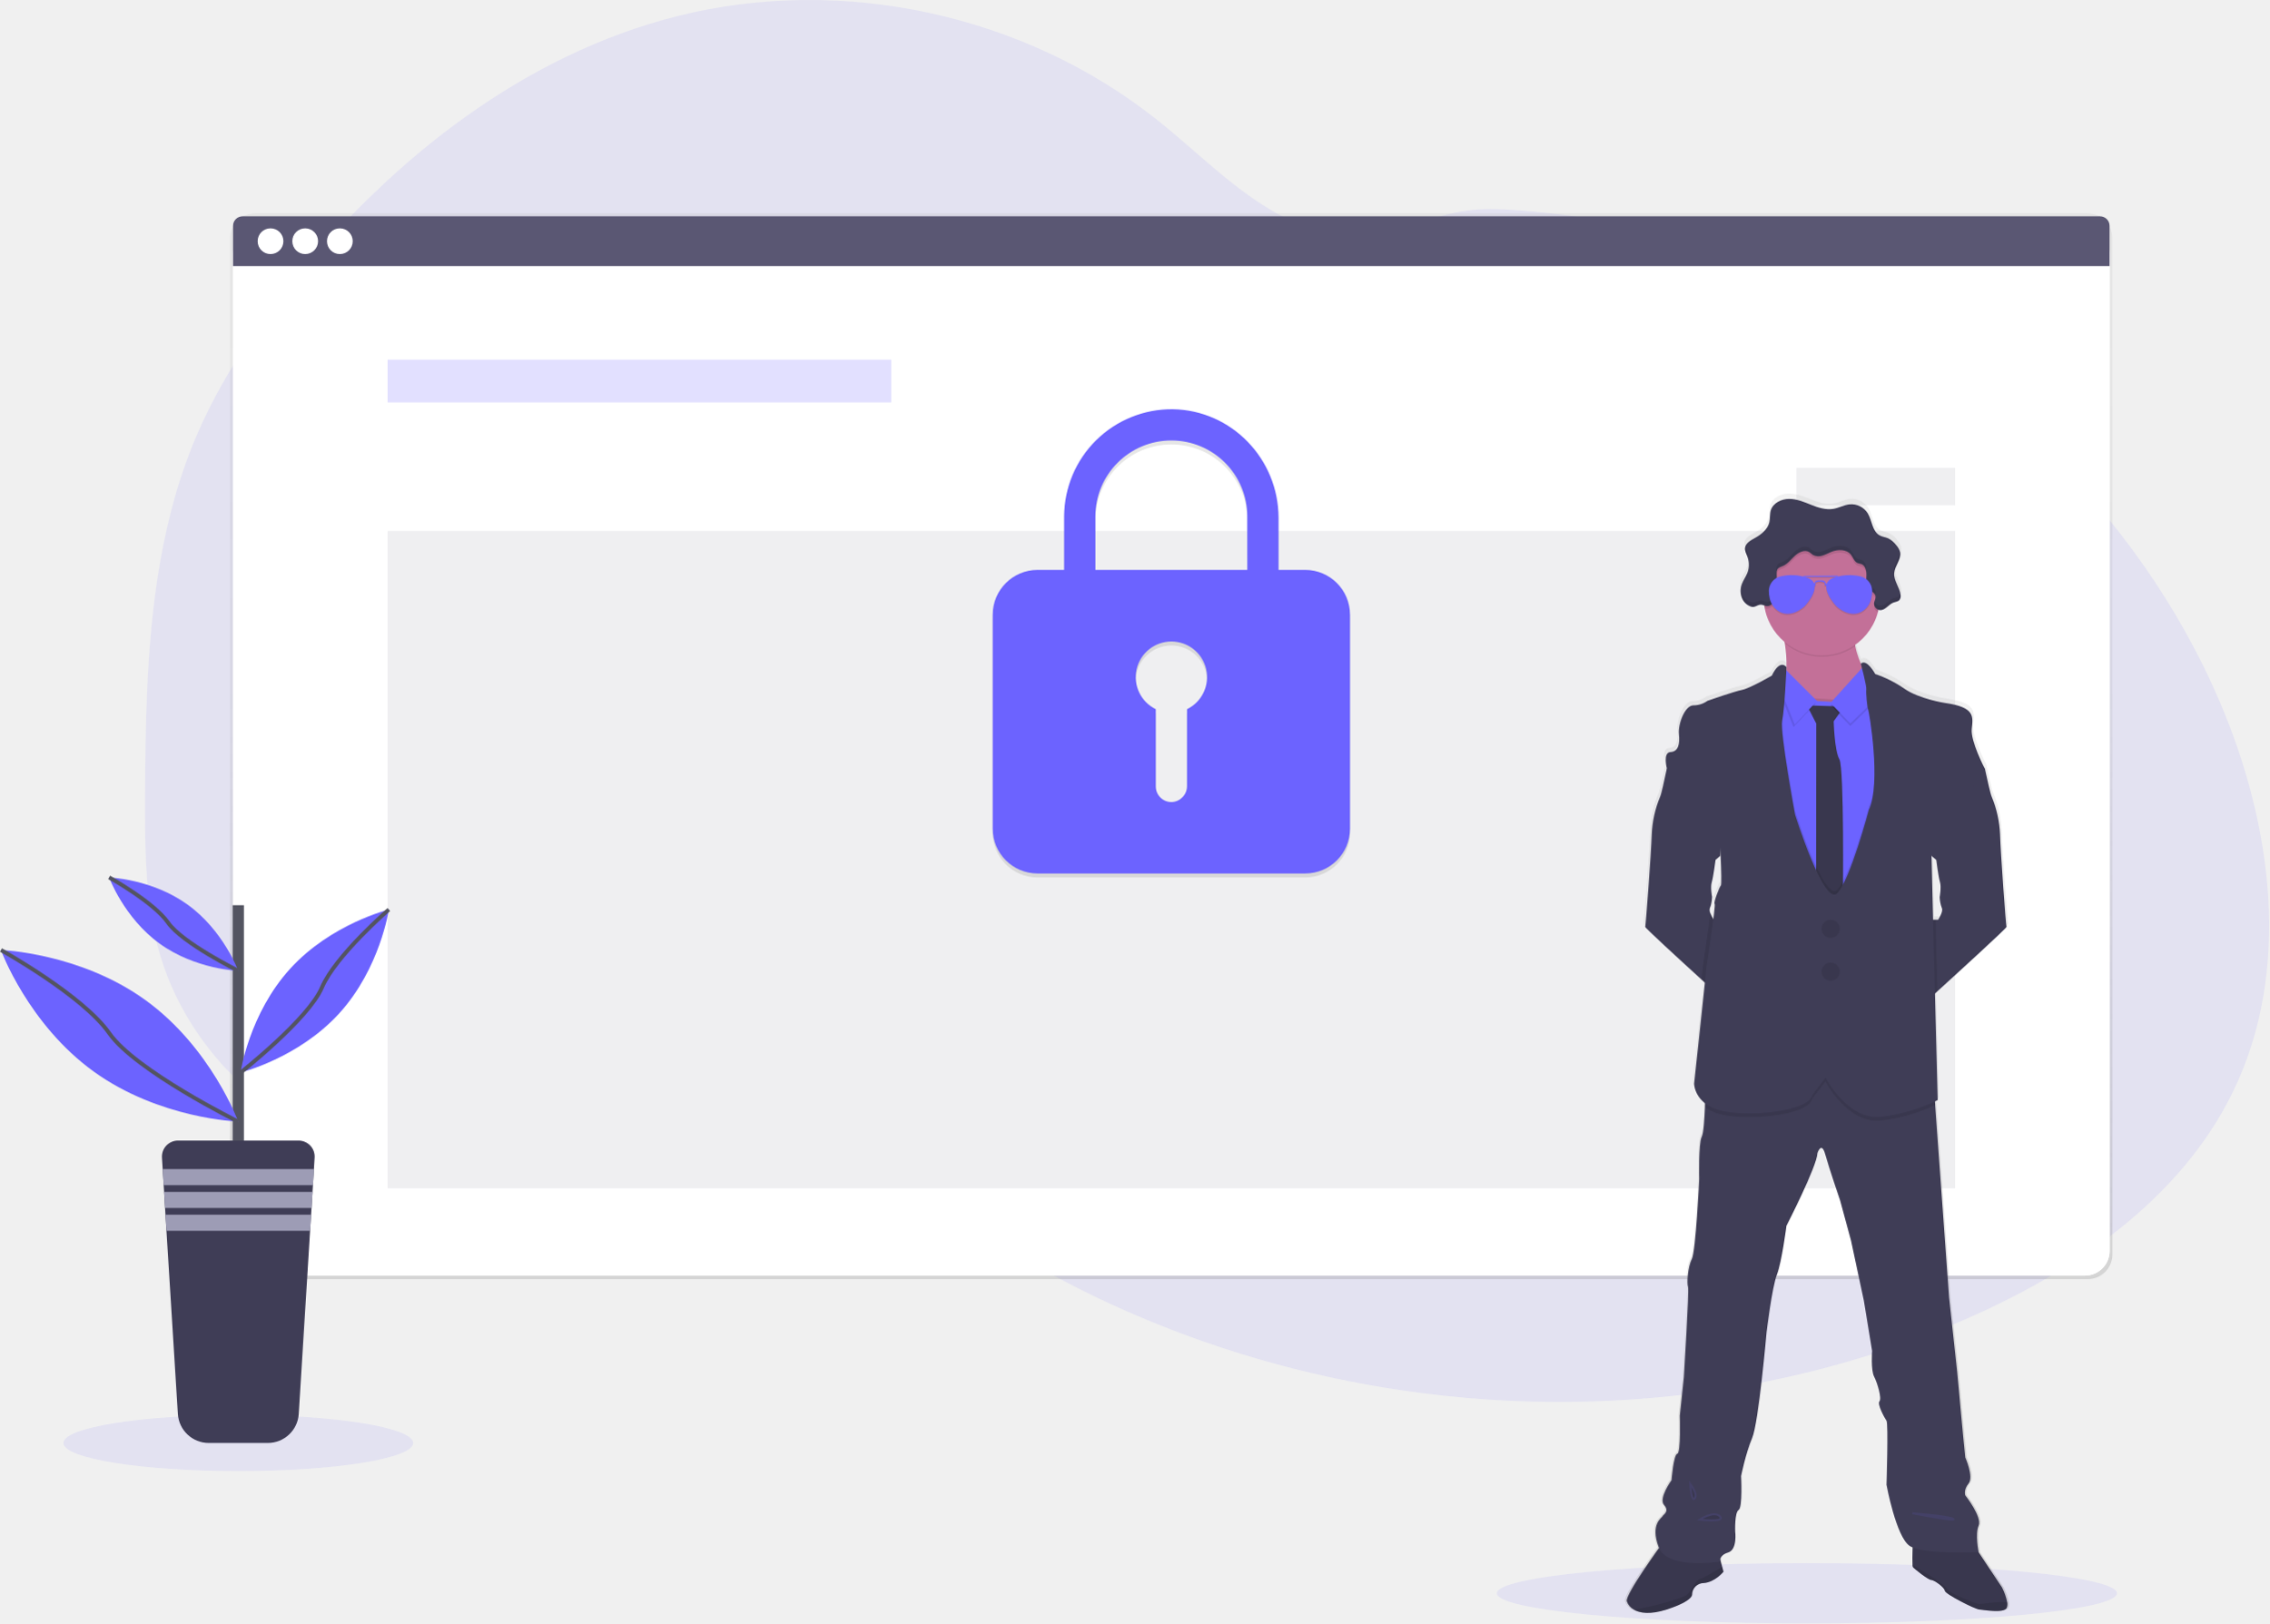
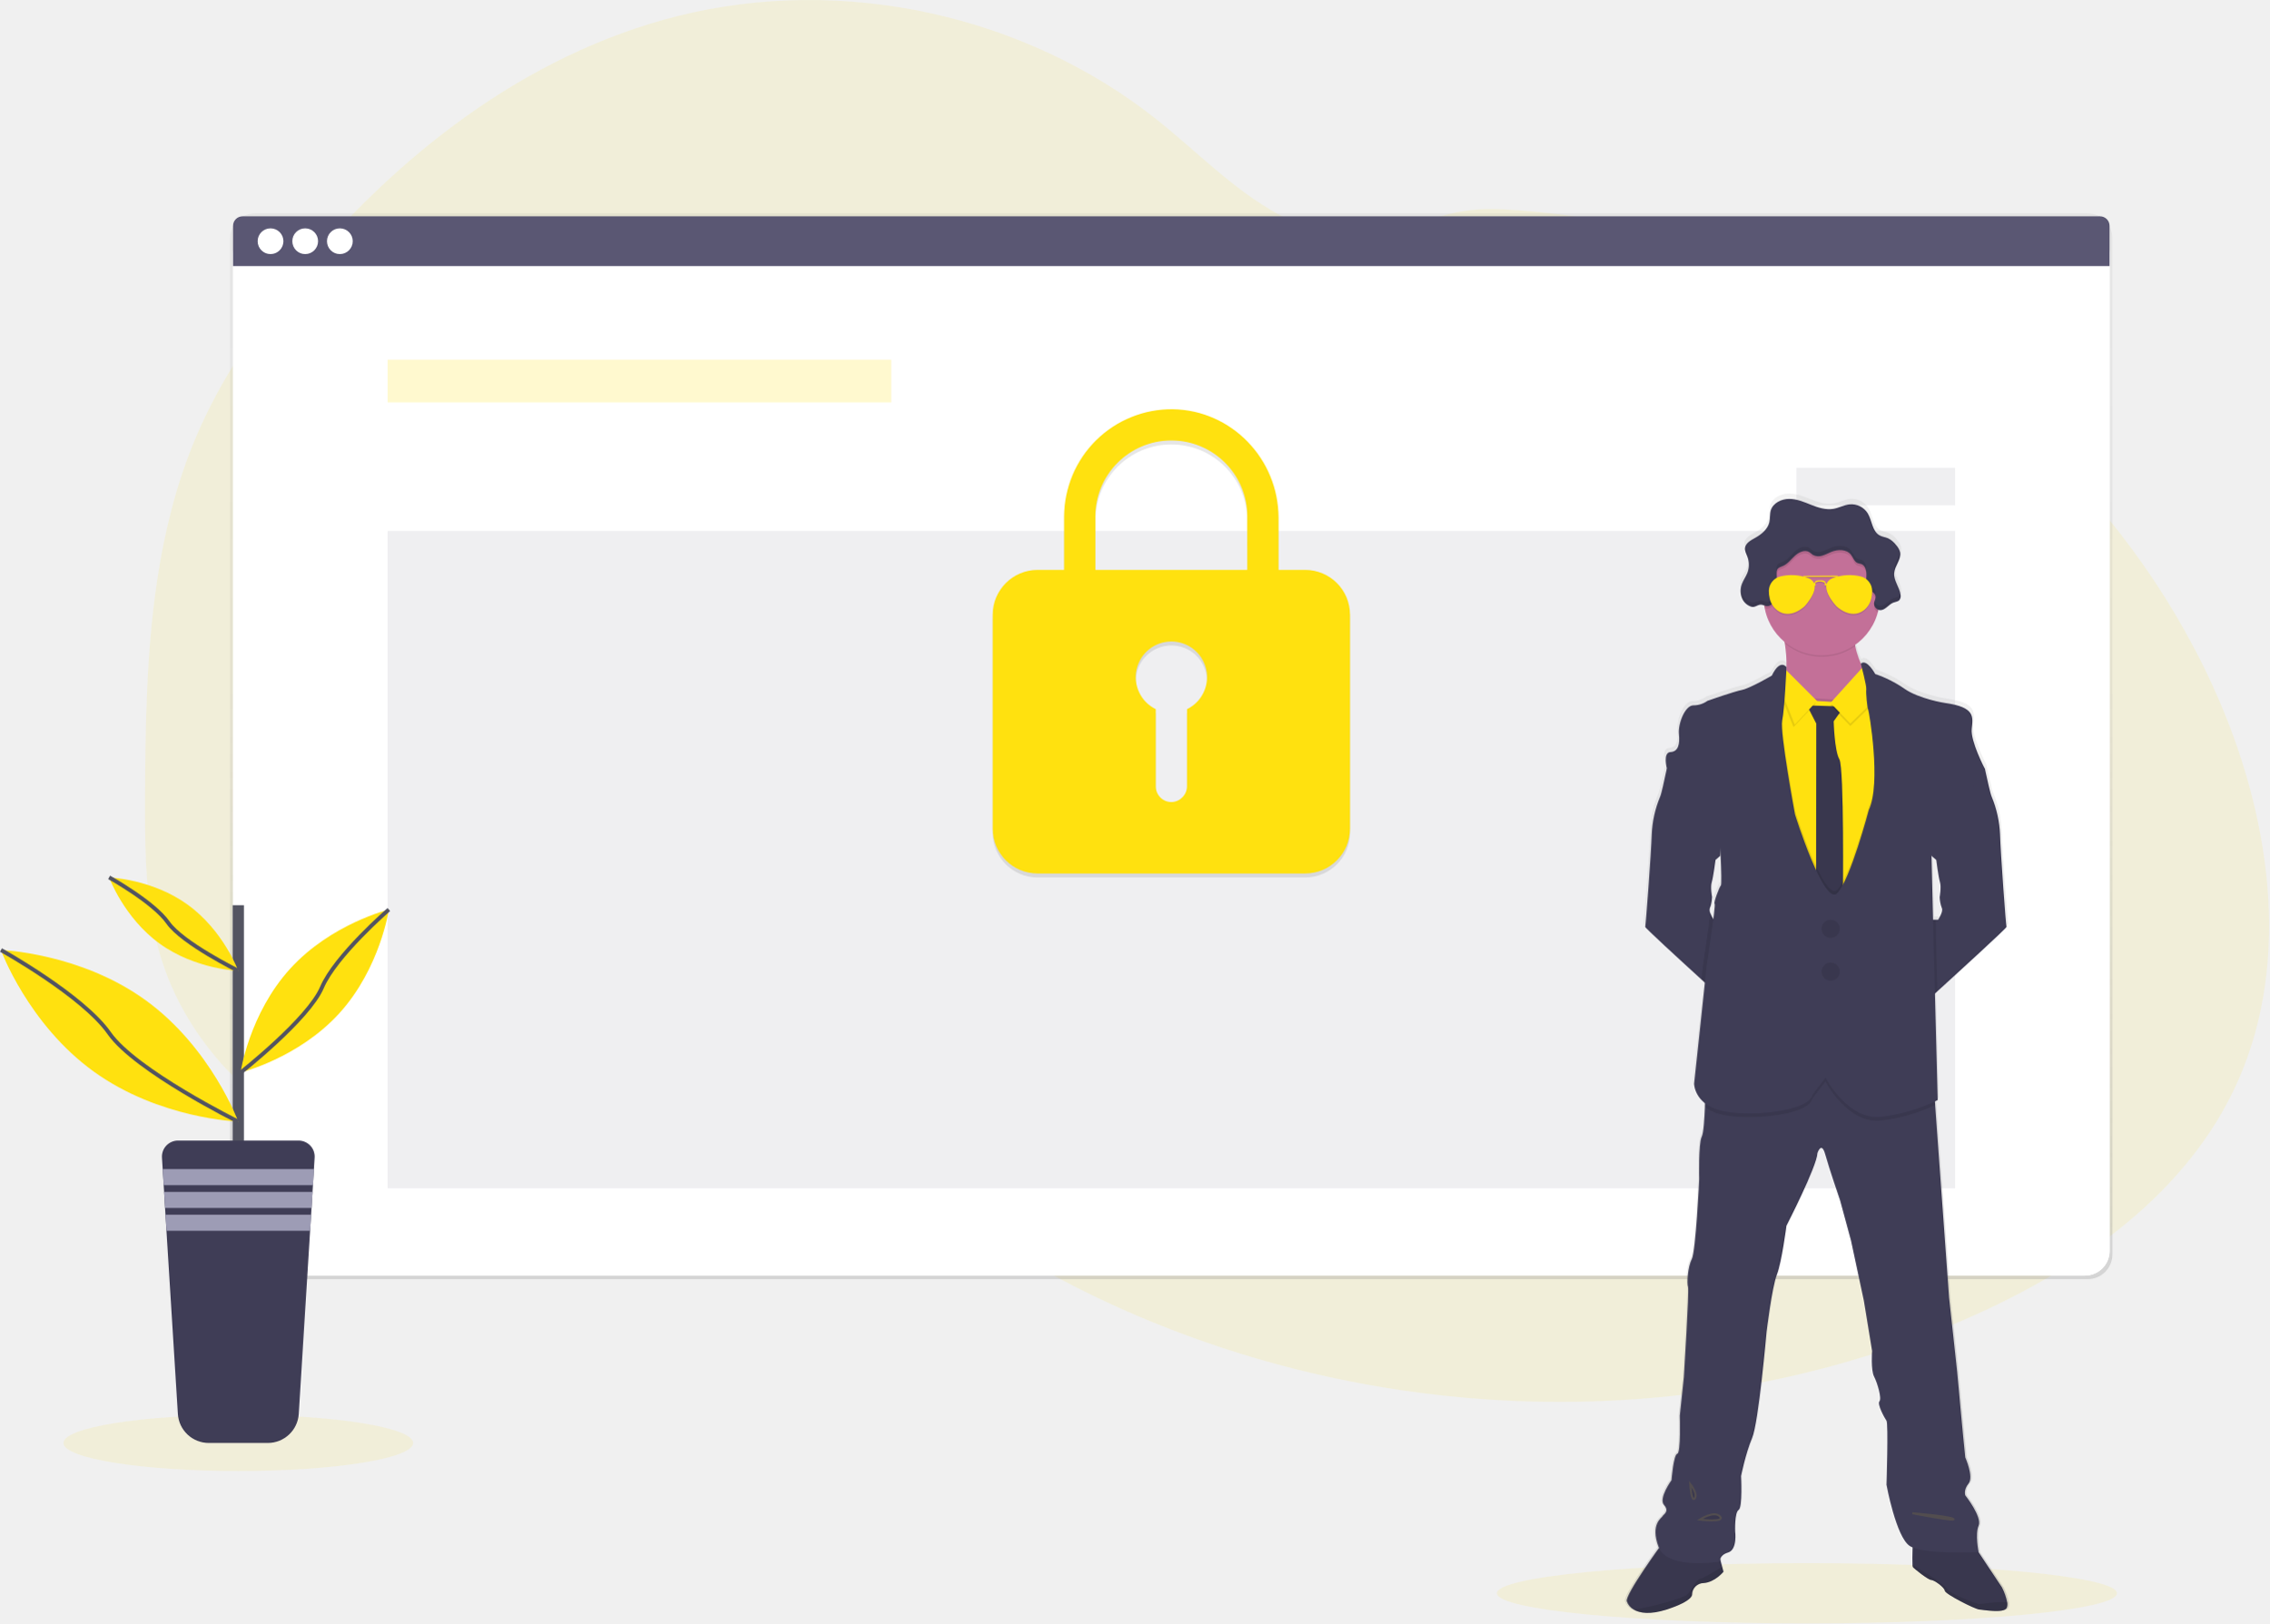
<svg xmlns="http://www.w3.org/2000/svg" xmlns:xlink="http://www.w3.org/1999/xlink" id="06c42c9d-6d9c-45ee-a61b-17902c1dca73" data-name="Layer 1" width="1145.57" height="819.91" viewBox="0 0 1145.57 819.91">
  <defs>
    <linearGradient id="2f697947-2a6f-450c-95af-56e5336b1d5f" x1="591.3" y1="646.08" x2="591.3" y2="107.75" gradientUnits="userSpaceOnUse">
      <stop offset="0" stop-color="gray" stop-opacity="0.25" />
      <stop offset="0.54" stop-color="gray" stop-opacity="0.12" />
      <stop offset="1" stop-color="gray" stop-opacity="0.1" />
    </linearGradient>
    <linearGradient id="2563b911-9cd4-457d-b636-acc38b40f33a" x1="944.34" y1="854.67" x2="944.34" y2="289.29" xlink:href="#2f697947-2a6f-450c-95af-56e5336b1d5f" />
  </defs>
-   <path d="M1154.4,591.26c-26.57,54.81-80.52,91.46-136.43,115.63-75.27,32.55-158.16,45.46-239.91,40q-21.49-1.43-42.85-4.57a540.44,540.44,0,0,1-143.27-41.72q-19.74-8.89-38.68-19.41a494.85,494.85,0,0,1-60.46-39.54q-7.23-5.52-14.26-11.32c-3.25-2.68-6.47-5.42-9.74-8.08-6.9-5.61-14-10.94-21.92-14.93a78.31,78.31,0,0,0-7.34-3.24c-25.08-9.54-54-5.94-80.11,1.5-19.86,5.66-39.22,13.41-59.06,18.94a196,196,0,0,1-26.91,5.72A143.21,143.21,0,0,1,213,624.93l-1.67-.52q-4.2-1.32-8.33-2.89l-1.67-.64q-4-1.54-7.83-3.31l-1.67-.76q-4-1.86-7.83-3.93c-.92-.48-1.83-1-2.73-1.49a163.67,163.67,0,0,1-39.16-30.49c-.33-.33-.64-.67-1-1-1.59-1.72-3.15-3.47-4.66-5.26-.56-.66-1.12-1.32-1.67-2q-2.69-3.28-5.19-6.71c-.25-.33-.49-.67-.73-1A144.59,144.59,0,0,1,112,534.44c-.14-.33-.27-.67-.39-1q-2-5.15-3.65-10.47c-.45-1.48-.88-3-1.26-4.48-.13-.44-.25-.89-.36-1.33-5.52-21.73-6.15-44.32-6.15-66.78q0-3.93,0-7.85c.16-36.33.72-73.28,6.08-109.11,0-.25.07-.5.11-.74a340.76,340.76,0,0,1,7.31-35.82A264.25,264.25,0,0,1,126,260.56c12.33-29,30.26-55.39,50.17-79.85C226.32,119.16,292.09,67.49,369.07,48.15c82.95-20.83,175.14-.87,242.05,52.4,20.4,16.24,38.73,35.47,61.64,47.92,20,10.84,43.41,15.33,64.83,6.8,17.7-7.05,29.22-10.55,49.1-9.48A411.56,411.56,0,0,1,907.05,171c1.56.57,3.12,1.16,4.67,1.75C1012.43,211.28,1099,287.83,1144,386.2q1.79,3.9,3.47,7.86C1174.3,456.73,1184,530.18,1154.4,591.26Z" transform="translate(-26.97 -40.04)" fill="#6c63ff" opacity="0.1" />
-   <ellipse cx="120.3" cy="728.81" rx="88.28" ry="14.18" fill="#6c63ff" opacity="0.1" />
-   <ellipse cx="912.26" cy="804.71" rx="156.53" ry="15.2" fill="#6c63ff" opacity="0.1" />
+   <path d="M1154.4,591.26c-26.57,54.81-80.52,91.46-136.43,115.63-75.27,32.55-158.16,45.46-239.91,40q-21.49-1.43-42.85-4.57a540.44,540.44,0,0,1-143.27-41.72q-19.74-8.89-38.68-19.41a494.85,494.85,0,0,1-60.46-39.54q-7.23-5.52-14.26-11.32c-3.25-2.68-6.47-5.42-9.74-8.08-6.9-5.61-14-10.94-21.92-14.93a78.31,78.31,0,0,0-7.34-3.24c-25.08-9.54-54-5.94-80.11,1.5-19.86,5.66-39.22,13.41-59.06,18.94a196,196,0,0,1-26.91,5.72A143.21,143.21,0,0,1,213,624.93l-1.67-.52q-4.2-1.32-8.33-2.89l-1.67-.64q-4-1.54-7.83-3.31l-1.67-.76q-4-1.86-7.83-3.93c-.92-.48-1.83-1-2.73-1.49a163.67,163.67,0,0,1-39.16-30.49c-.33-.33-.64-.67-1-1-1.59-1.72-3.15-3.47-4.66-5.26-.56-.66-1.12-1.32-1.67-2q-2.69-3.28-5.19-6.71c-.25-.33-.49-.67-.73-1A144.59,144.59,0,0,1,112,534.44c-.14-.33-.27-.67-.39-1q-2-5.15-3.65-10.47c-.45-1.48-.88-3-1.26-4.48-.13-.44-.25-.89-.36-1.33-5.52-21.73-6.15-44.32-6.15-66.78q0-3.93,0-7.85c.16-36.33.72-73.28,6.08-109.11,0-.25.07-.5.11-.74a340.76,340.76,0,0,1,7.31-35.82A264.25,264.25,0,0,1,126,260.56c12.33-29,30.26-55.39,50.17-79.85C226.32,119.16,292.09,67.49,369.07,48.15c82.95-20.83,175.14-.87,242.05,52.4,20.4,16.24,38.73,35.47,61.64,47.92,20,10.84,43.41,15.33,64.83,6.8,17.7-7.05,29.22-10.55,49.1-9.48A411.56,411.56,0,0,1,907.05,171c1.56.57,3.12,1.16,4.67,1.75C1012.43,211.28,1099,287.83,1144,386.2q1.79,3.9,3.47,7.86C1174.3,456.73,1184,530.18,1154.4,591.26Z" transform="translate(-26.97 -40.04)" fill="#ffe10f" opacity="0.1" />
+   <ellipse cx="120.3" cy="728.81" rx="88.28" ry="14.18" fill="#ffe10f" opacity="0.1" />
+   <ellipse cx="912.26" cy="804.71" rx="156.53" ry="15.2" fill="#ffe10f" opacity="0.1" />
  <rect x="116.14" y="107.75" width="950.33" height="538.33" rx="12.49" ry="12.49" fill="url(#2f697947-2a6f-450c-95af-56e5336b1d5f)" />
  <rect x="117.65" y="115.32" width="947.42" height="528.97" rx="12.49" ry="12.49" fill="#fff" />
  <rect x="117.65" y="115.32" width="947.42" height="528.97" rx="12.49" ry="12.49" fill="#fff" />
  <rect x="117.65" y="115.32" width="947.42" height="528.97" rx="12.49" ry="12.49" fill="#fff" opacity="0.04" />
  <path d="M1087.23,149.29H149.43a4.81,4.81,0,0,0-4.81,4.81v20.33H1092V154.1A4.81,4.81,0,0,0,1087.23,149.29Z" transform="translate(-26.97 -40.04)" fill="#5a5773" />
  <g id="6c975d28-8d47-4ade-9154-b3b78f637b65" data-name="buttons">
    <circle cx="136.57" cy="121.82" r="6.5" fill="#fff" />
    <circle cx="154.07" cy="121.82" r="6.5" fill="#fff" />
    <circle cx="171.57" cy="121.82" r="6.5" fill="#fff" />
  </g>
-   <rect x="195.68" y="181.67" width="254.25" height="21.58" fill="#6c63ff" opacity="0.2" />
+   <rect x="195.68" y="181.67" width="254.25" height="21.58" fill="#ffe10f" opacity="0.2" />
  <rect x="195.68" y="268.2" width="791.36" height="331.96" fill="#5a5773" opacity="0.1" />
  <path d="M686,329.89H672.45V303.57c0-29.7-23.68-54.39-53.38-54.84a54.28,54.28,0,0,0-54.85,54.11v27.05H550.7a22.62,22.62,0,0,0-22.55,22.55V460.66a22.62,22.62,0,0,0,22.55,22.55H686a22.61,22.61,0,0,0,22.54-22.55V352.44A22.61,22.61,0,0,0,686,329.89Zm-59.75,70.35V439a8.09,8.09,0,0,1-7.5,8.12,7.91,7.91,0,0,1-8.28-7.9v-39a18,18,0,1,1,15.78,0Zm30.44-70.35H580V302.84a38.33,38.33,0,0,1,76.66,0Z" transform="translate(-26.97 -40.04)" opacity="0.1" />
-   <path d="M686,327.89H672.45V301.57c0-29.7-23.68-54.39-53.38-54.84a54.28,54.28,0,0,0-54.85,54.11v27.05H550.7a22.62,22.62,0,0,0-22.55,22.55V458.66a22.62,22.62,0,0,0,22.55,22.55H686a22.61,22.61,0,0,0,22.54-22.55V350.44A22.61,22.61,0,0,0,686,327.89Zm-59.75,70.35V437a8.09,8.09,0,0,1-7.5,8.12,7.91,7.91,0,0,1-8.28-7.9v-39a18,18,0,1,1,15.78,0Zm30.44-70.35H580V300.84a38.33,38.33,0,0,1,76.66,0Z" transform="translate(-26.97 -40.04)" fill="#6c63ff" />
+   <path d="M686,327.89H672.45V301.57c0-29.7-23.68-54.39-53.38-54.84a54.28,54.28,0,0,0-54.85,54.11v27.05H550.7a22.62,22.62,0,0,0-22.55,22.55V458.66a22.62,22.62,0,0,0,22.55,22.55H686a22.61,22.61,0,0,0,22.54-22.55V350.44A22.61,22.61,0,0,0,686,327.89Zm-59.75,70.35V437a8.09,8.09,0,0,1-7.5,8.12,7.91,7.91,0,0,1-8.28-7.9v-39a18,18,0,1,1,15.78,0Zm30.44-70.35H580V300.84a38.33,38.33,0,0,1,76.66,0Z" transform="translate(-26.97 -40.04)" fill="#ffe10f" />
  <rect x="906.94" y="236.25" width="80.1" height="18.91" fill="#5a5773" opacity="0.1" />
  <path d="M1041.27,849.33a28.47,28.47,0,0,0-2.68-7.61l-12-17.92h.07s-1.89-9,0-13.42-6.74-15.29-6.74-15.29-1.05-2.73,1.69-6.09-1.69-13.2-1.69-13.2-2.1-20.55-2.31-23.69-1.9-20.54-1.9-20.54l-4-36.89-7.12-97.77-.13-1.83c.88-.43,1.35-.7,1.35-.7l-1.42-54.06,1.23-1.11c10.74-9.72,35.51-32.22,35.26-32.71s-3-37.57-3.32-46.85a55.83,55.83,0,0,0-4.26-19.18c-.62-1.23-2.41-9.34-3.15-12.77-.2-.94-.33-1.53-.33-1.53s-7.26-13.84-6.63-20.13,1.89-11-13.59-13.2c0,0-13-1.94-20.74-7.23A59,59,0,0,0,974,378.17s-4.34-8-7.36-5.29a42,42,0,0,1-2.85-8.91l-.09-.56a29.47,29.47,0,0,0,11.64-16.66c.1-.38.18-.77.27-1.15a3.25,3.25,0,0,0,.93.17c2.63,0,4.25-2.93,6.71-3.86,1-.39,2.23-.45,3-1.24a2.93,2.93,0,0,0,.66-2.21,4.51,4.51,0,0,0,0-.82,2.93,2.93,0,0,0,0-.29l0,.1c-.67-3.64-3.49-6.87-3.18-10.57.3-3.48,3.36-6.54,3.11-9.93a5.4,5.4,0,0,0-.07-.8l0,.12a8.56,8.56,0,0,0-2-3.54,11.36,11.36,0,0,0-4.12-3.46c-1.39-.61-3-.75-4.3-1.48-3.82-2.08-3.81-7.5-6.08-11.2A9.91,9.91,0,0,0,961,292c-2.84.28-5.41,1.79-8.22,2.28-3.84.68-7.75-.57-11.39-2s-7.33-3-11.24-3-8.14,2-9.32,5.69c-.63,2-.32,4.15-.8,6.18-.86,3.58-4,6.14-7.25,7.92-2,1.11-4.38,2.38-5,4.48,0-.06,0-.11,0-.16a3.84,3.84,0,0,0-.1.51,3.75,3.75,0,0,0,0,.67c0,1.44.76,2.81,1.27,4.18a11.53,11.53,0,0,1-.06,8.06c-.74,1.9-2,3.57-2.72,5.46a10.75,10.75,0,0,0-.66,2.74l0-.16a11,11,0,0,0,0,1.28,9,9,0,0,0,1,4.2A7.54,7.54,0,0,0,911,344.1c2,.46,3.25-1.5,5.36-1a8.42,8.42,0,0,1,1.11.35c.07.45.14.9.22,1.34a29.39,29.39,0,0,0,10.14,17.17c0,.24.08.48.11.73h0a67.15,67.15,0,0,1,.83,12.06s-3.15-4.61-7.47,4.29c0,0-11.27,6.5-15.16,7.24s-17.7,5.55-17.7,5.55a12.18,12.18,0,0,1-7.16,2.31c-4.31,0-7.89,9.43-7.37,14.56s-.31,8.91-4.32,9.12-1.82,8.34-1.79,8.48l-.37,1.75c-.78,3.58-2.48,11.26-3.08,12.46a56,56,0,0,0-4.27,19.18c-.31,9.28-3,46.22-3.31,46.85-.21.41,16.76,15.92,28.69,26.76l1.73,1.56-5.49,51.28a13.69,13.69,0,0,0,5.64,10c0,.6,0,1.21-.06,1.84-.24,6-.72,13.26-1.68,15.16-1.68,3.36-1.26,21.38-1.26,21.38s-1.69,36.68-3.79,40.67-2.53,12.36-1.9,14-2.11,45.69-2.11,45.69l-2.1,19.71s.63,18.86-1.27,19.28-2.95,13.42-2.95,13.42-6.73,9.22-3.79,12.57-.43,4.83-.74,5.66-6.42,4-2,15.72a3.45,3.45,0,0,0,.14.34c-4.14,5.75-17.26,24.3-16.46,27.12a7.43,7.43,0,0,0,3.5,4.2c3.09,1.85,8.39,2.71,16.82,0,14-4.51,13-7.76,13-7.76a5.94,5.94,0,0,1,5.9-5.66c5.79-.42,10.11-5.76,10.11-5.76l-.68-2.53-.93-3.5c.11-1,.82-2.75,4-3.72,4.85-1.47,3.58-10.69,3.58-10.69s-.42-9.64,1.68-10.9,1.27-17.19,1.27-17.19,2.32-11.53,5.68-19.29,7.38-53.86,7.38-53.86,2.73-22.64,5.26-29.14,4.85-24.73,4.85-24.73,15.59-30.19,15.79-36.9c0,0,2-6.29,4,.63s7.62,23.48,7.62,23.48l5.47,20.33,6.53,30.39,4.22,25.58s-.64,9.64,1,13,4,11.1,2.74,12.57,2.52,8.39,3.58,9.85,0,32.49,0,32.49,4.84,26.41,11.79,31a8.5,8.5,0,0,0,1.54.8c-.1,2.86-.2,6.69-.07,8.69a3.33,3.33,0,0,0,.22,1.31c.63.84,7.79,6.5,9.27,6.5s6.73,3.67,6.95,5.45,15.39,9.32,17.54,9.54,12.57,2.09,14-.84A4.85,4.85,0,0,0,1041.27,849.33ZM1004,471.61l1.08.93s1.11,8.65,1.9,11.24-.16,7.63-.16,7.63a17.55,17.55,0,0,0,1.11,5.5c.94,1.89-1.9,6-1.9,6h-2.53l-.79-32.38Zm-75.23-96.68v-.19C928.75,374.8,928.74,374.87,928.74,374.93ZM889.92,499.58a3.65,3.65,0,0,1-.16-2.67,8,8,0,0,0,.53-1.48,22.92,22.92,0,0,0,.58-4,.28.28,0,0,0,0-.05c-.09-.48-.9-5.12-.15-7.58s1.89-11.24,1.89-11.24l.72-.61L895,470.5s0-.54.12-1.43c.35,7.6.63,16,.18,16.42-.84.83-3.9,9-3.16,9.32.24.11-.09,3.38-.65,7.78A15.94,15.94,0,0,1,889.92,499.58Z" transform="translate(-26.97 -40.04)" fill="url(#2563b911-9cd4-457d-b636-acc38b40f33a)" />
  <path d="M970.52,382.92v12.44L945,408.19s-25.34-15.33-19.09-21.43c4-3.86,3.23-14.46,2.15-21.75h0c-.63-4.24-1.36-7.35-1.36-7.35s45.52-13,38.64-3.13c-2.3,3.3-2.48,7.57-1.71,11.8C965.19,374.72,970.52,382.92,970.52,382.92Z" transform="translate(-26.97 -40.04)" fill="#c37098" />
  <path d="M900.61,504.57l-3.29,40.52s-4.93-4.47-11.31-10.29c-11.83-10.79-28.63-26.22-28.43-26.63.31-.63,3-37.39,3.29-46.63a55.8,55.8,0,0,1,4.22-19.08c.6-1.2,2.29-8.84,3-12.41.24-1.11.39-1.83.39-1.83L874,426s23,25.66,23,26.13-1.57,20.18-1.57,20.18l-1.63,1.42-.71.61s-1.1,8.61-1.88,11.19.06,7.06.15,7.54v0a23.25,23.25,0,0,1-.57,4,8.38,8.38,0,0,1-.53,1.47,3.67,3.67,0,0,0,.16,2.66,16.08,16.08,0,0,0,1.72,3.29Z" transform="translate(-26.97 -40.04)" fill="#3f3d56" />
  <path d="M1040,508.17c.24.49-24.29,22.88-34.92,32.55l-4.82,4.37L997,504.57h8.45s2.82-4.07,1.88-5.95a17.39,17.39,0,0,1-1.09-5.47s.93-5,.15-7.59-1.88-11.19-1.88-11.19l-1.07-.92-1.27-1.11s-1.57-19.71-1.57-20.18,23-26.13,23-26.13l5.48,2.19s.12.59.32,1.53c.74,3.41,2.51,11.48,3.12,12.71a55.8,55.8,0,0,1,4.22,19.08C1037,470.78,1039.68,507.54,1040,508.17Z" transform="translate(-26.97 -40.04)" fill="#3f3d56" />
  <path d="M1040.1,852.11c-1.47,2.92-11.79,1-13.92.84s-17.17-7.73-17.38-9.5-5.42-5.42-6.88-5.42-8.55-5.64-9.18-6.47a3.19,3.19,0,0,1-.21-1.3c-.22-3.43.21-12.26.21-12.26l30.25,1.67,14.7,22.11a28.52,28.52,0,0,1,2.66,7.57A5,5,0,0,1,1040.1,852.11Z" transform="translate(-26.97 -40.04)" fill="#3f3d56" />
  <path d="M1040.1,852.11c-1.47,2.92-11.79,1-13.92.84s-17.17-7.73-17.38-9.5-5.42-5.42-6.88-5.42-8.55-5.64-9.18-6.47a3.19,3.19,0,0,1-.21-1.3c-.22-3.43.21-12.26.21-12.26l30.25,1.67,14.7,22.11a28.52,28.52,0,0,1,2.66,7.57A5,5,0,0,1,1040.1,852.11Z" transform="translate(-26.97 -40.04)" opacity="0.1" />
  <path d="M1040.1,852.11c-1.47,2.92-11.79,1-13.92.84s-17.17-7.73-17.38-9.5-5.42-5.42-6.88-5.42-8.55-5.64-9.18-6.47a3.19,3.19,0,0,1-.21-1.3l9.8,6.2s6.26,4,7.93,6.37,14.83,7.3,15.92,7.4c.81.08,9.45-1.58,14.17-.88A5,5,0,0,1,1040.1,852.11Z" transform="translate(-26.97 -40.04)" opacity="0.1" />
  <path d="M897.1,833.86s-4.28,5.32-10,5.73a5.89,5.89,0,0,0-5.84,5.63s1,3.24-12.83,7.73c-8.35,2.69-13.6,1.84-16.66,0a7.44,7.44,0,0,1-3.47-4.18c-.94-3.33,17.52-28.68,17.52-28.68l16.8-1,12,5.42,1.84,6.87Z" transform="translate(-26.97 -40.04)" fill="#3f3d56" />
  <path d="M897.1,833.86s-4.28,5.32-10,5.73a5.89,5.89,0,0,0-5.84,5.63s1,3.24-12.83,7.73c-8.35,2.69-13.6,1.84-16.66,0a7.44,7.44,0,0,1-3.47-4.18c-.94-3.33,17.52-28.68,17.52-28.68l16.8-1,12,5.42,1.84,6.87Z" transform="translate(-26.97 -40.04)" opacity="0.1" />
  <path d="M897.1,833.86s-4.28,5.32-10,5.73a5.89,5.89,0,0,0-5.84,5.63s1,3.24-12.83,7.73c-8.35,2.69-13.6,1.84-16.66,0,7.87-.82,25.26-5.79,27-7.51,2.09-2.09,4.7-7.83,6.47-7.93,1.23-.08,7.48-3.84,11.23-6.17Z" transform="translate(-26.97 -40.04)" fill="none" />
  <path d="M897.1,833.86s-4.28,5.32-10,5.73a5.89,5.89,0,0,0-5.84,5.63s1,3.24-12.83,7.73c-8.35,2.69-13.6,1.84-16.66,0,7.87-.82,25.26-5.79,27-7.51,2.09-2.09,4.7-7.83,6.47-7.93,1.23-.08,7.48-3.84,11.23-6.17Z" transform="translate(-26.97 -40.04)" opacity="0.1" />
  <path d="M1025.91,810.6c-1.88,4.38,0,13.35,0,13.35s-28,1.46-34.84-3.13-11.68-30.88-11.68-30.88,1-30.87,0-32.33-4.8-8.34-3.55-9.8-1-9.18-2.71-12.52-1-12.93-1-12.93l-4.18-25.46-6.46-30.24L956,646.42s-5.63-16.48-7.54-23.36-3.93-.63-3.93-.63c-.2,6.68-15.64,36.72-15.64,36.72s-2.3,18.15-4.8,24.61-5.22,29-5.22,29-4,45.89-7.3,53.61S906,785.56,906,785.56s.84,15.86-1.25,17.11S903,813.52,903,813.52s1.25,9.17-3.55,10.64-4,4.59-4,4.59-26.7,4.38-31.08-7.31,1.67-14.8,2-15.64,3.66-2.29.74-5.64,3.75-12.51,3.75-12.51,1.05-12.93,2.92-13.35,1.26-19.19,1.26-19.19l2.08-19.61s2.72-43.81,2.09-45.48-.21-10,1.88-14,3.75-40.48,3.75-40.48-.42-17.93,1.25-21.27c1-1.89,1.42-9.16,1.66-15.09.18-4.53.22-8.28.22-8.28l23.36-8.76,30-9.59,25.24,12.1,36.93,7.09.46,6.37,7.05,97.31,4,36.71s1.67,17.31,1.88,20.44,2.29,23.58,2.29,23.58,4.38,9.8,1.67,13.14-1.67,6-1.67,6S1027.79,806.22,1025.91,810.6Z" transform="translate(-26.97 -40.04)" fill="#3f3d56" />
  <path d="M965.36,354.53c-2.3,3.3-2.48,7.57-1.71,11.8A29.34,29.34,0,0,1,928.08,365h0c-.63-4.24-1.36-7.35-1.36-7.35S972.24,344.67,965.36,354.53Z" transform="translate(-26.97 -40.04)" opacity="0.1" />
  <path d="M976,341.77a29.3,29.3,0,1,1-29.3-29.3A29.16,29.16,0,0,1,976,341.77Z" transform="translate(-26.97 -40.04)" fill="#c37098" />
  <polygon points="955.13 350.42 945.53 521.37 893.38 510.42 883.05 441.89 893.28 349.89 900.98 350.88 914.56 352.61 928.01 353.44 942.59 351.82 955.13 350.42" opacity="0.1" />
-   <polygon points="955.13 351.67 945.53 522.62 893.38 511.67 883.05 443.14 893.28 351.15 900.98 352.13 914.56 353.86 928.01 354.69 942.59 353.07 955.13 351.67" fill="#6c63ff" />
+   <polygon points="955.13 351.67 945.53 522.62 893.38 511.67 883.05 443.14 893.28 351.15 900.98 352.13 914.56 353.86 928.01 354.69 942.59 353.07 955.13 351.67" fill="#ffe10f" />
  <path d="M939.23,396.3l18.78.63-5.28,7.39s.37,14.93,2.88,19.21,1.77,70.4,1.77,70.4l-5,9.49-8.55-10.64.11-87.3Z" transform="translate(-26.97 -40.04)" fill="#3f3d56" />
  <path d="M939.23,396.3l18.78.63-5.28,7.39s.37,14.93,2.88,19.21,1.77,70.4,1.77,70.4l-5,9.49-8.55-10.64.11-87.3Z" transform="translate(-26.97 -40.04)" opacity="0.1" />
  <polygon points="941.67 336.86 924.15 356.26 934.16 366.69 950.75 350.52 941.67 336.86" opacity="0.1" />
-   <polygon points="941.67 335.61 924.15 355.01 934.16 365.44 950.75 349.27 941.67 335.61" fill="#6c63ff" />
+   <polygon points="941.67 335.61 924.15 355.01 934.16 365.44 950.75 349.27 941.67 335.61" fill="#ffe10f" />
  <polygon points="916.75 355.32 899.01 337.59 897.34 346.87 905.48 367.21 916.75 355.32" opacity="0.1" />
-   <polygon points="917.37 354.07 899.64 336.34 897.97 345.62 906.11 365.96 917.37 354.07" fill="#6c63ff" />
+   <polygon points="917.37 354.07 899.64 336.34 897.97 345.62 906.11 365.96 917.37 354.07" fill="#ffe10f" />
  <path d="M1004.05,598.14a86.57,86.57,0,0,1-27,7.81c-17.21,2.19-28.47-19.71-28.47-19.71l-6.57,8.55c-2.09,9.08-33.9,11.37-46.83,7.93a20.69,20.69,0,0,1-7.42-3.51c.18-4.53.22-8.28.22-8.28l23.36-8.76,30-9.59,25.24,12.1,36.93,7.09Z" transform="translate(-26.97 -40.04)" opacity="0.1" />
  <path d="M982.1,391.72l-9.59,170.94-52.16-10.95L910,483.19l10.22-92,7.7,1a93.48,93.48,0,0,1-1.13,10c-1.25,5.85,6.47,47.36,6.47,47.36s14.67,46.55,21.27,39.84,16-42.14,16-42.14c6.37-13.14.11-50-.36-50.74a14.88,14.88,0,0,1-.6-3.35Z" transform="translate(-26.97 -40.04)" opacity="0.1" />
  <path d="M1004.63,524l.44,16.75-4.82,4.37L997,504.57h7.2Z" transform="translate(-26.97 -40.04)" opacity="0.1" />
  <path d="M891.37,493.1v0a23.25,23.25,0,0,1-.57,4c0-.37,0-.58-.08-.61C890.42,496.41,890.78,494.88,891.37,493.1Z" transform="translate(-26.97 -40.04)" opacity="0.1" />
  <path d="M900.61,504.57l-3.29,40.52s-4.93-4.47-11.31-10.29l.76-7.18s2.69-17.64,3.67-26.34a16.08,16.08,0,0,0,1.72,3.29Z" transform="translate(-26.97 -40.04)" opacity="0.1" />
  <path d="M928.9,377s-3.12-4.59-7.4,4.27c0,0-11.16,6.47-15,7.2S889,394,889,394a12.08,12.08,0,0,1-7.09,2.29c-4.28,0-7.83,9.39-7.31,14.5s-.31,8.87-4.27,9.08-1.78,8.44-1.78,8.44l26.39,30.25s1.67,27.85.84,28.69-3.86,9-3.13,9.28-4,31.08-4,31.08l-6.36,59.77s0,10,12.94,13.45S940,602,942.05,592.92l6.57-8.56s11.26,21.91,28.47,19.72,28.17-8.45,28.17-8.45L1003.38,524l-1.25-51.63L1029,428.22s-7.2-13.77-6.57-20,1.87-10.95-13.46-13.14c0,0-12.93-1.93-20.55-7.2a58.74,58.74,0,0,0-14.7-7.4s-4.3-8-7.29-5.26c0,0,3,11.31,2.75,13s.47,9.33.94,10.12,6.73,37.6.36,50.74c0,0-9.35,35.43-16,42.14s-21.27-39.84-21.27-39.84-7.72-41.52-6.47-47.36S928.9,377,928.9,377Z" transform="translate(-26.97 -40.04)" fill="#3f3d56" />
  <circle cx="924.25" cy="469.12" r="4.59" fill="#3f3d56" />
  <circle cx="924.25" cy="490.76" r="4.59" fill="#3f3d56" />
  <circle cx="924.25" cy="469.12" r="4.59" opacity="0.1" />
  <circle cx="924.25" cy="490.76" r="4.59" opacity="0.1" />
-   <path d="M992.47,804.34s18.84,1.46,20.71,2.92S992.47,804.34,992.47,804.34Z" transform="translate(-26.97 -40.04)" stroke="#6c63ff" stroke-miterlimit="10" opacity="0.1" />
-   <path d="M880.3,789.53s4,5,2.3,7.3S880.3,789.53,880.3,789.53Z" transform="translate(-26.97 -40.04)" stroke="#6c63ff" stroke-miterlimit="10" opacity="0.1" />
-   <path d="M885.1,807.56s7.3-4.8,10.22-1.61S885.1,807.56,885.1,807.56Z" transform="translate(-26.97 -40.04)" stroke="#6c63ff" stroke-miterlimit="10" opacity="0.1" />
+   <path d="M992.47,804.34s18.84,1.46,20.71,2.92S992.47,804.34,992.47,804.34Z" transform="translate(-26.97 -40.04)" stroke="#ffe10f" stroke-miterlimit="10" opacity="0.1" />
+   <path d="M880.3,789.53s4,5,2.3,7.3S880.3,789.53,880.3,789.53Z" transform="translate(-26.97 -40.04)" stroke="#ffe10f" stroke-miterlimit="10" opacity="0.1" />
+   <path d="M885.1,807.56s7.3-4.8,10.22-1.61S885.1,807.56,885.1,807.56Z" transform="translate(-26.97 -40.04)" stroke="#ffe10f" stroke-miterlimit="10" opacity="0.1" />
  <path d="M976,341.77a29.16,29.16,0,0,1-.94,7.41,3.33,3.33,0,0,1-1.94-3.26c.13-1.19.92-2.28.75-3.46-.25-1.82-2.45-2.56-3.61-4-1.43-1.74-1.12-4.27-1-6.52s-.45-5-2.56-5.77c-.63-.23-1.32-.25-1.93-.51-1.66-.7-2.17-2.76-3.28-4.18-2.22-2.86-6.63-2.8-10-1.44a47.53,47.53,0,0,1-4.5,1.88,5.88,5.88,0,0,1-4.71-.35c-.66-.42-1.19-1-1.87-1.42-2.26-1.36-5.22,0-7.18,1.75s-3.53,4.1-6,5.17c-1.11.5-2.48.8-3,1.88a3.94,3.94,0,0,0-.32,1.87c0,3.89.46,7.84-.35,11.65-.52,2.45-2.24,5.23-4.73,4.93a4.67,4.67,0,0,1-.91-.23,29.3,29.3,0,1,1,58.1-5.42Z" transform="translate(-26.97 -40.04)" opacity="0.1" />
  <path d="M916.61,345.51c.75.17,1.46.56,2.23.66,2.49.3,4.21-2.48,4.73-4.93.81-3.81.39-7.76.36-11.65a3.81,3.81,0,0,1,.31-1.87c.57-1.08,1.94-1.38,3-1.88,2.42-1.08,4-3.38,6-5.17s4.91-3.11,7.17-1.75c.67.4,1.21,1,1.87,1.42a6,6,0,0,0,4.72.35c1.55-.46,3-1.27,4.49-1.88,3.34-1.36,7.76-1.41,10,1.43,1.11,1.43,1.62,3.48,3.28,4.18.61.26,1.3.29,1.93.52,2.11.79,2.65,3.52,2.56,5.77s-.39,4.78,1,6.52c1.16,1.42,3.36,2.16,3.61,4,.16,1.18-.62,2.28-.75,3.46a3.32,3.32,0,0,0,3.13,3.54c2.6,0,4.21-2.91,6.64-3.84,1-.39,2.21-.45,3-1.24a3.31,3.31,0,0,0,.62-2.71c-.49-3.83-3.56-7.16-3.23-11,.31-3.68,3.72-6.89,3-10.51a8.52,8.52,0,0,0-2-3.57,11.56,11.56,0,0,0-4.08-3.45c-1.39-.6-3-.74-4.27-1.47-3.78-2.07-3.77-7.47-6-11.15a9.79,9.79,0,0,0-9.12-4.54c-2.81.28-5.36,1.77-8.14,2.27-3.81.68-7.67-.57-11.28-2s-7.26-3-11.13-3-8.06,2-9.24,5.66c-.62,2-.31,4.14-.79,6.15-.84,3.57-4,6.11-7.18,7.88-2.19,1.22-4.82,2.62-5.08,5.11-.17,1.58.7,3,1.25,4.53a11.53,11.53,0,0,1-.06,8c-.73,1.89-1.95,3.55-2.69,5.43a9.75,9.75,0,0,0,.26,8,7.46,7.46,0,0,0,4.57,3.75C913.27,347,914.51,345.05,916.61,345.51Z" transform="translate(-26.97 -40.04)" fill="#3f3d56" />
  <g opacity="0.1">
    <path d="M923.57,339.06c-.52,2.45-2.25,5.23-4.74,4.93-.77-.1-1.47-.49-2.23-.66-2.09-.46-3.33,1.5-5.3,1a7.48,7.48,0,0,1-4.58-3.75,8.66,8.66,0,0,1-.93-3.27,9.13,9.13,0,0,0,.93,5.15,7.48,7.48,0,0,0,4.58,3.75c2,.46,3.21-1.5,5.3-1a22.61,22.61,0,0,0,2.23.65c2.49.31,4.22-2.47,4.74-4.92a28.89,28.89,0,0,0,.48-6.57A24.63,24.63,0,0,1,923.57,339.06Z" transform="translate(-26.97 -40.04)" />
    <path d="M909.87,324a11.51,11.51,0,0,0-.66-4.83,25.53,25.53,0,0,1-1.15-3.16,4.59,4.59,0,0,0-.1.51c-.17,1.57.71,3,1.25,4.53A11.47,11.47,0,0,1,909.87,324Z" transform="translate(-26.97 -40.04)" />
    <path d="M986.27,318.73c-.47,2.84-2.77,5.51-3,8.5a7.15,7.15,0,0,0,0,1.54C983.77,325.28,986.86,322.19,986.27,318.73Z" transform="translate(-26.97 -40.04)" />
    <path d="M986.44,339.83a2.35,2.35,0,0,1-.57,1.12c-.74.79-2,.85-3,1.24-2.43.93-4,3.87-6.64,3.84a3.35,3.35,0,0,1-3-2.32,5.18,5.18,0,0,0-.14.66,3.32,3.32,0,0,0,3.13,3.53c2.61,0,4.21-2.91,6.64-3.83,1-.39,2.22-.45,3-1.24a3.31,3.31,0,0,0,.62-2.71C986.47,340,986.45,339.92,986.44,339.83Z" transform="translate(-26.97 -40.04)" />
    <path d="M973.9,339c-.25-1.82-2.45-2.56-3.61-4a5.48,5.48,0,0,1-1.1-3.28c-.08,1.86-.05,3.76,1.1,5.16s2.9,2,3.46,3.44A3.21,3.21,0,0,0,973.9,339Z" transform="translate(-26.97 -40.04)" />
    <path d="M969.25,328.53c.08-2.25-.46-5-2.57-5.77-.62-.23-1.31-.26-1.92-.51-1.66-.7-2.18-2.76-3.28-4.18-2.23-2.85-6.64-2.8-10-1.44-1.5.61-2.93,1.42-4.49,1.88a5.88,5.88,0,0,1-4.71-.35c-.66-.42-1.2-1-1.87-1.42-2.27-1.36-5.23,0-7.18,1.75s-3.53,4.09-6,5.17c-1.12.5-2.48.8-3.06,1.88a3.93,3.93,0,0,0-.31,1.87c0,.39,0,.78,0,1.17a2.84,2.84,0,0,1,.29-1.16c.58-1.08,1.94-1.38,3.06-1.88,2.42-1.08,4-3.38,6-5.17s4.91-3.11,7.18-1.75c.67.4,1.21,1,1.87,1.41a5.84,5.84,0,0,0,4.71.35,46.21,46.21,0,0,0,4.49-1.87c3.35-1.36,7.76-1.42,10,1.43,1.1,1.42,1.62,3.48,3.28,4.18.61.26,1.3.29,1.92.52,1.71.64,2.39,2.56,2.54,4.46Z" transform="translate(-26.97 -40.04)" />
  </g>
  <g opacity="0.1">
    <path d="M920,339a7.67,7.67,0,0,1,5.78-7.17,24,24,0,0,1,13.48.61c9.49,3.14-1.2,14.44-1.2,14.44s-7.11,7-13.74,2.11a10.39,10.39,0,0,1-3.87-6A15.3,15.3,0,0,1,920,339Z" transform="translate(-26.97 -40.04)" />
    <path d="M972.17,339a7.67,7.67,0,0,0-5.79-7.17,24,24,0,0,0-13.47.61c-9.49,3.14,1.2,14.44,1.2,14.44s7.1,7,13.74,2.11a10.39,10.39,0,0,0,3.87-6A15.3,15.3,0,0,0,972.17,339Z" transform="translate(-26.97 -40.04)" />
    <polygon points="910.5 291.48 910.5 291.95 927.83 291.95 927.83 291.39 910.5 291.48" />
    <path d="M943,336.53h.55v-1.59s1.76-1.37,4.68,0v1.42h1v-.93h-.49s.2-1.93-3.06-1.62c0,0-2.62-.25-2.56,1.41h-.6Z" transform="translate(-26.97 -40.04)" />
  </g>
-   <path d="M920,338.35a7.67,7.67,0,0,1,5.78-7.17,24.13,24.13,0,0,1,13.48.61c9.49,3.15-1.2,14.44-1.2,14.44s-7.11,7-13.74,2.11a10.33,10.33,0,0,1-3.87-6A15.21,15.21,0,0,1,920,338.35Z" transform="translate(-26.97 -40.04)" fill="#6c63ff" />
-   <path d="M972.17,338.35a7.67,7.67,0,0,0-5.79-7.17,24.09,24.09,0,0,0-13.47.61c-9.49,3.15,1.2,14.44,1.2,14.44s7.1,7,13.74,2.11a10.33,10.33,0,0,0,3.87-6A15.21,15.21,0,0,0,972.17,338.35Z" transform="translate(-26.97 -40.04)" fill="#6c63ff" />
-   <polygon points="910.5 290.85 910.5 291.33 927.83 291.33 927.83 290.76 910.5 290.85" fill="#6c63ff" />
-   <path d="M943,335.9h.55v-1.59s1.76-1.36,4.68,0v1.43h1v-.94h-.49s.2-1.92-3.06-1.62c0,0-2.62-.24-2.56,1.41h-.6Z" transform="translate(-26.97 -40.04)" fill="#6c63ff" />
+   <path d="M920,338.35a7.67,7.67,0,0,1,5.78-7.17,24.13,24.13,0,0,1,13.48.61c9.49,3.15-1.2,14.44-1.2,14.44s-7.11,7-13.74,2.11a10.33,10.33,0,0,1-3.87-6A15.21,15.21,0,0,1,920,338.35Z" transform="translate(-26.97 -40.04)" fill="#ffe10f" />
+   <path d="M972.17,338.35a7.67,7.67,0,0,0-5.79-7.17,24.09,24.09,0,0,0-13.47.61c-9.49,3.15,1.2,14.44,1.2,14.44s7.1,7,13.74,2.11a10.33,10.33,0,0,0,3.87-6A15.21,15.21,0,0,0,972.17,338.35Z" transform="translate(-26.97 -40.04)" fill="#ffe10f" />
+   <polygon points="910.5 290.85 910.5 291.33 927.83 291.33 927.83 290.76 910.5 290.85" fill="#ffe10f" />
+   <path d="M943,335.9h.55v-1.59s1.76-1.36,4.68,0v1.43h1v-.94h-.49s.2-1.92-3.06-1.62c0,0-2.62-.24-2.56,1.41h-.6Z" transform="translate(-26.97 -40.04)" fill="#ffe10f" />
  <rect x="117.46" y="457.19" width="5.68" height="127.9" fill="#535461" />
  <path d="M185.81,624.74l-.36,5.76-.5,8.13-.21,3.39-.5,8.14-.22,3.39-.5,8.13-5.73,92.47a15.66,15.66,0,0,1-15.63,14.7H132.38a15.65,15.65,0,0,1-15.62-14.7L111,661.68l-.5-8.13-.21-3.39L109.8,642l-.21-3.39-.5-8.13-.36-5.76a8.11,8.11,0,0,1,8.1-8.61h60.89A8.1,8.1,0,0,1,185.81,624.74Z" transform="translate(-26.97 -40.04)" fill="#3f3d56" />
  <polygon points="158.48 590.46 157.98 598.59 82.61 598.59 82.11 590.46 158.48 590.46" fill="#9d9cb5" />
  <polygon points="157.77 601.98 157.27 610.12 83.33 610.12 82.82 601.98 157.77 601.98" fill="#9d9cb5" />
  <polygon points="157.05 613.51 156.55 621.64 84.05 621.64 83.54 613.51 157.05 613.51" fill="#9d9cb5" />
-   <path d="M100.41,545.17c33.08,23.93,46.86,61.37,46.86,61.37s-39.87-1.37-73-25.3-46.86-61.37-46.86-61.37S67.32,521.24,100.41,545.17Z" transform="translate(-26.97 -40.04)" fill="#6c63ff" />
+   <path d="M100.41,545.17c33.08,23.93,46.86,61.37,46.86,61.37s-39.87-1.37-73-25.3-46.86-61.37-46.86-61.37S67.32,521.24,100.41,545.17Z" transform="translate(-26.97 -40.04)" fill="#ffe10f" />
  <path d="M27.46,519.87s41.38,23,54.65,42,65.16,44.68,65.16,44.68" transform="translate(-26.97 -40.04)" fill="none" stroke="#535461" stroke-miterlimit="10" stroke-width="2" />
-   <path d="M121.76,497c18,13,25.51,33.4,25.51,33.4s-21.7-.74-39.71-13.77-25.5-33.4-25.5-33.4S103.76,483.92,121.76,497Z" transform="translate(-26.97 -40.04)" fill="#6c63ff" />
+   <path d="M121.76,497c18,13,25.51,33.4,25.51,33.4s-21.7-.74-39.71-13.77-25.5-33.4-25.5-33.4S103.76,483.92,121.76,497Z" transform="translate(-26.97 -40.04)" fill="#ffe10f" />
  <path d="M82.06,483.18s22.52,12.5,29.74,22.85,35.47,24.32,35.47,24.32" transform="translate(-26.97 -40.04)" fill="none" stroke="#535461" stroke-miterlimit="10" stroke-width="2" />
-   <path d="M173.44,529.32c-20.69,22.73-25.06,52.43-25.06,52.43s29.16-7.15,49.84-29.88,25.06-52.44,25.06-52.44S194.12,506.58,173.44,529.32Z" transform="translate(-26.97 -40.04)" fill="#6c63ff" />
+   <path d="M173.44,529.32c-20.69,22.73-25.06,52.43-25.06,52.43s29.16-7.15,49.84-29.88,25.06-52.44,25.06-52.44S194.12,506.58,173.44,529.32Z" transform="translate(-26.97 -40.04)" fill="#ffe10f" />
  <path d="M223.28,499.43s-26.94,23.3-33.79,39.36-41.11,43-41.11,43" transform="translate(-26.97 -40.04)" fill="none" stroke="#535461" stroke-miterlimit="10" stroke-width="2" />
</svg>
